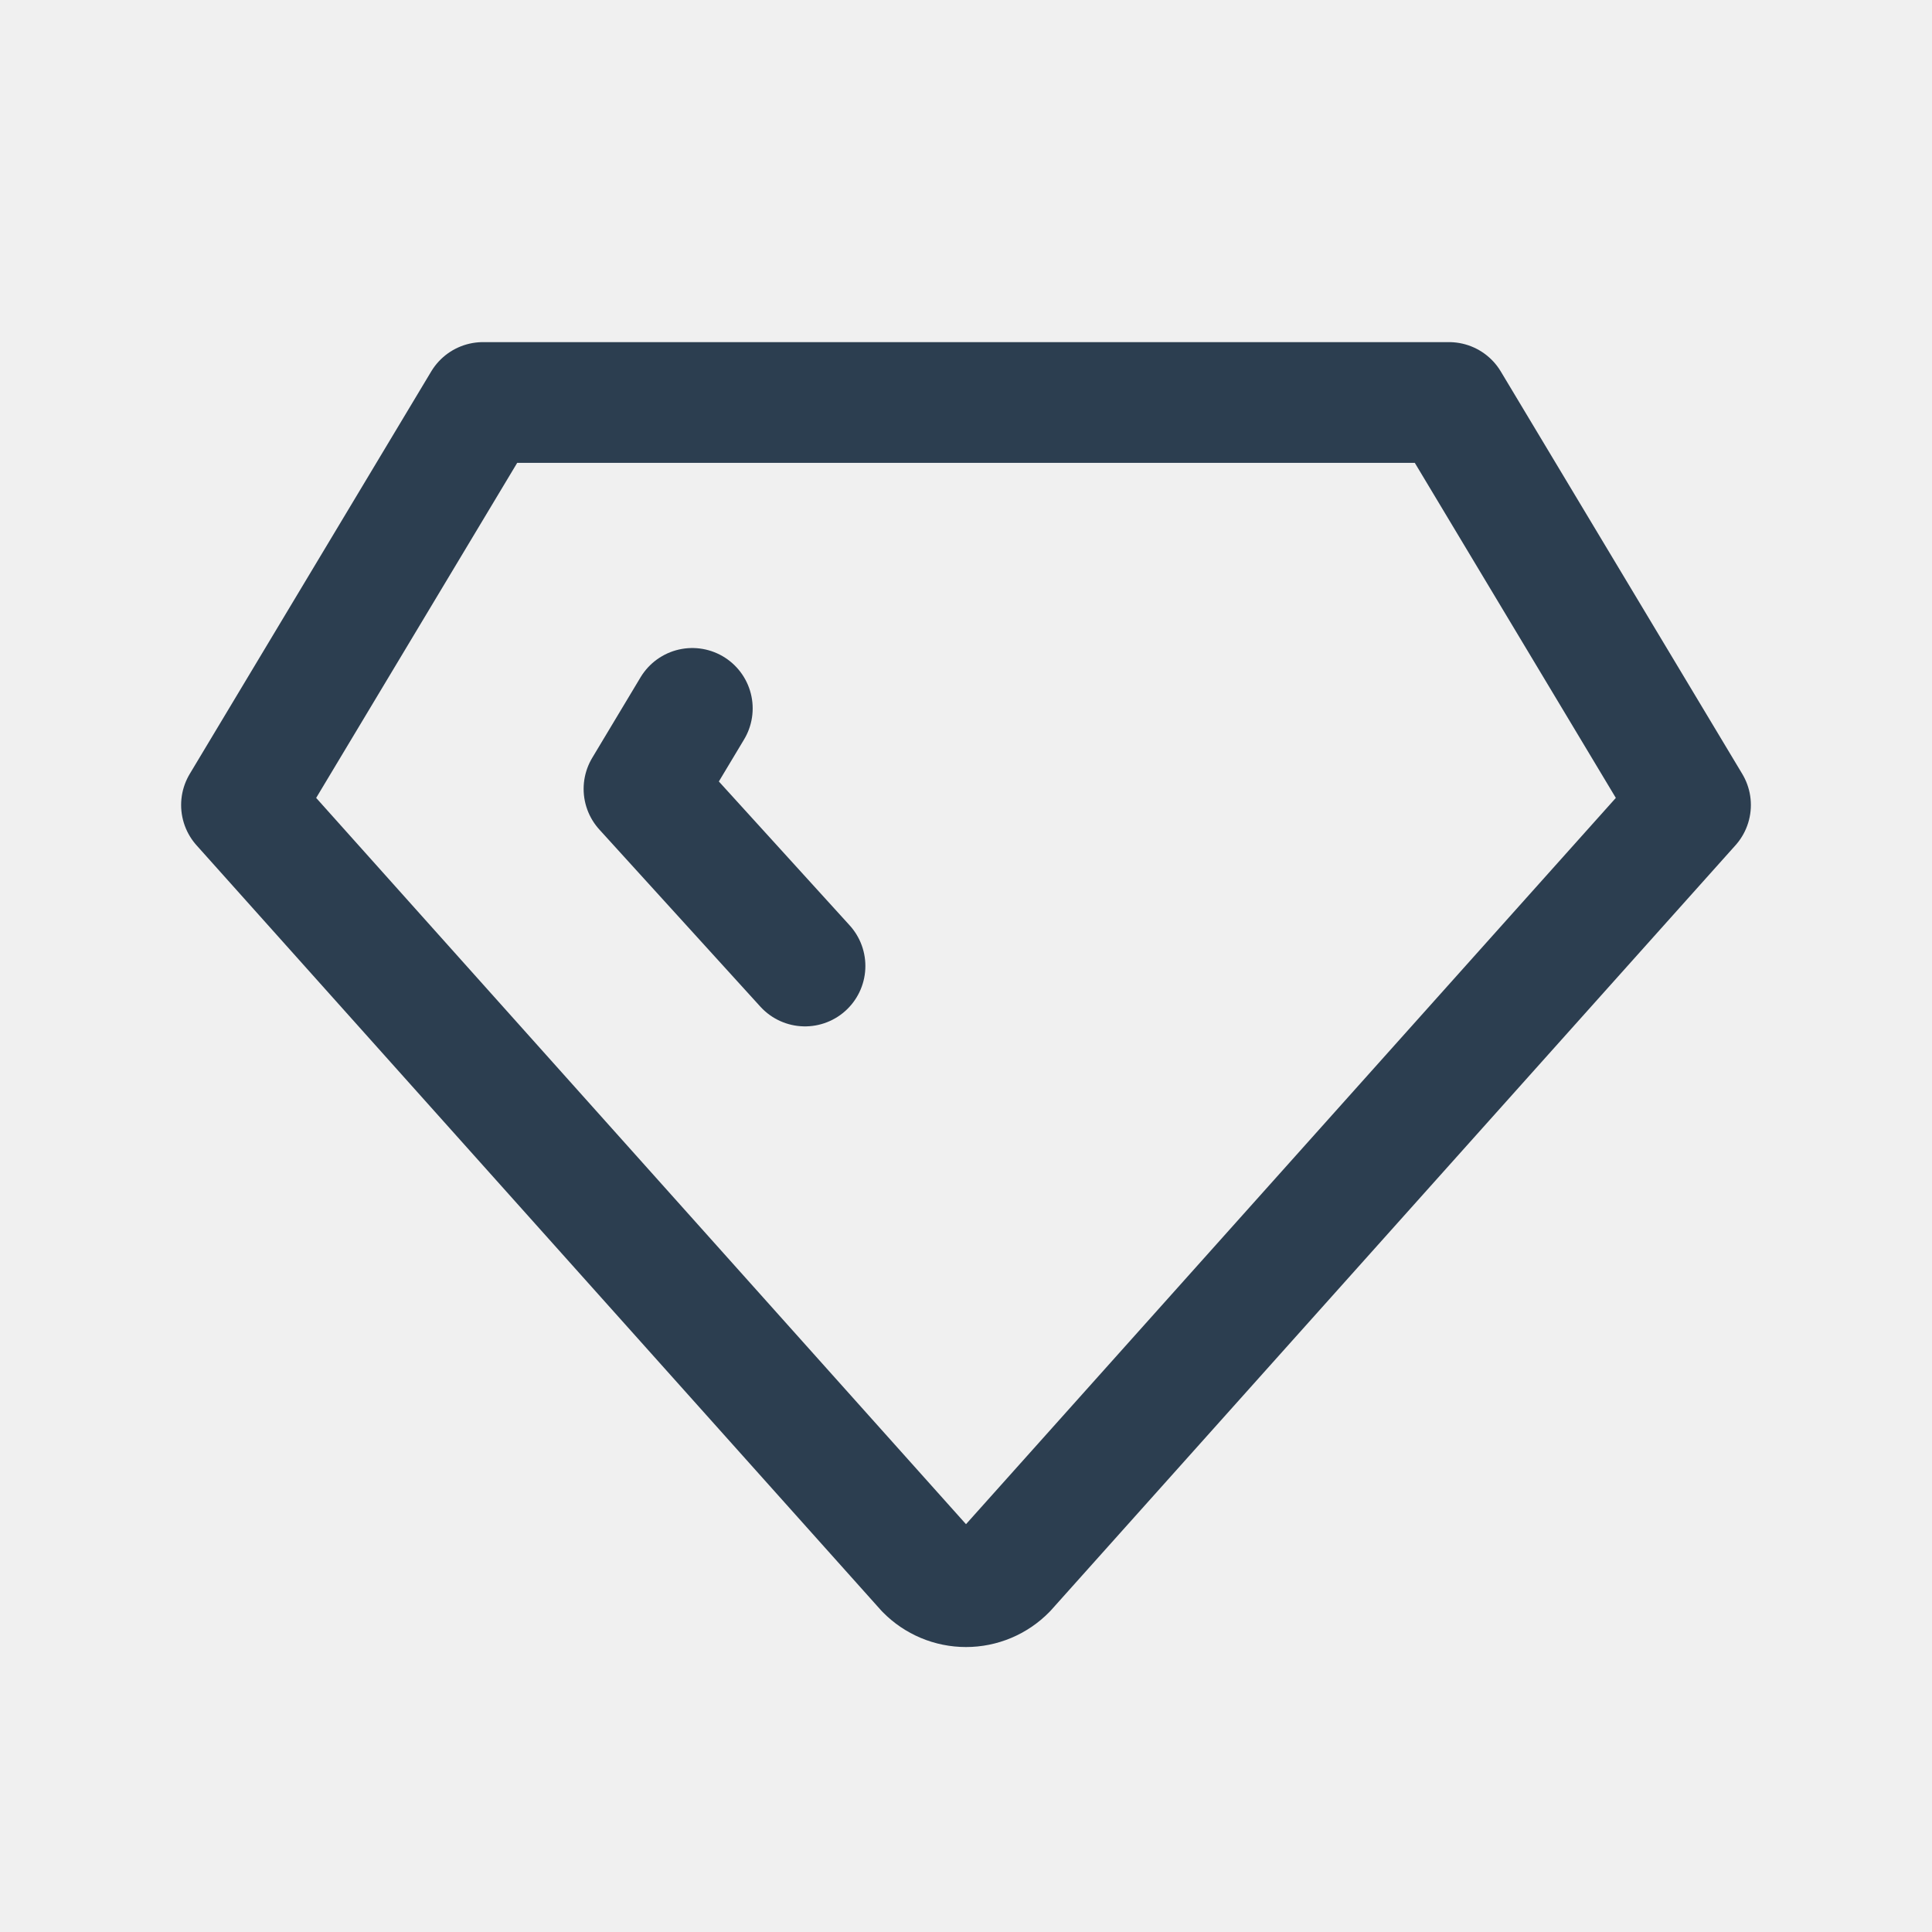
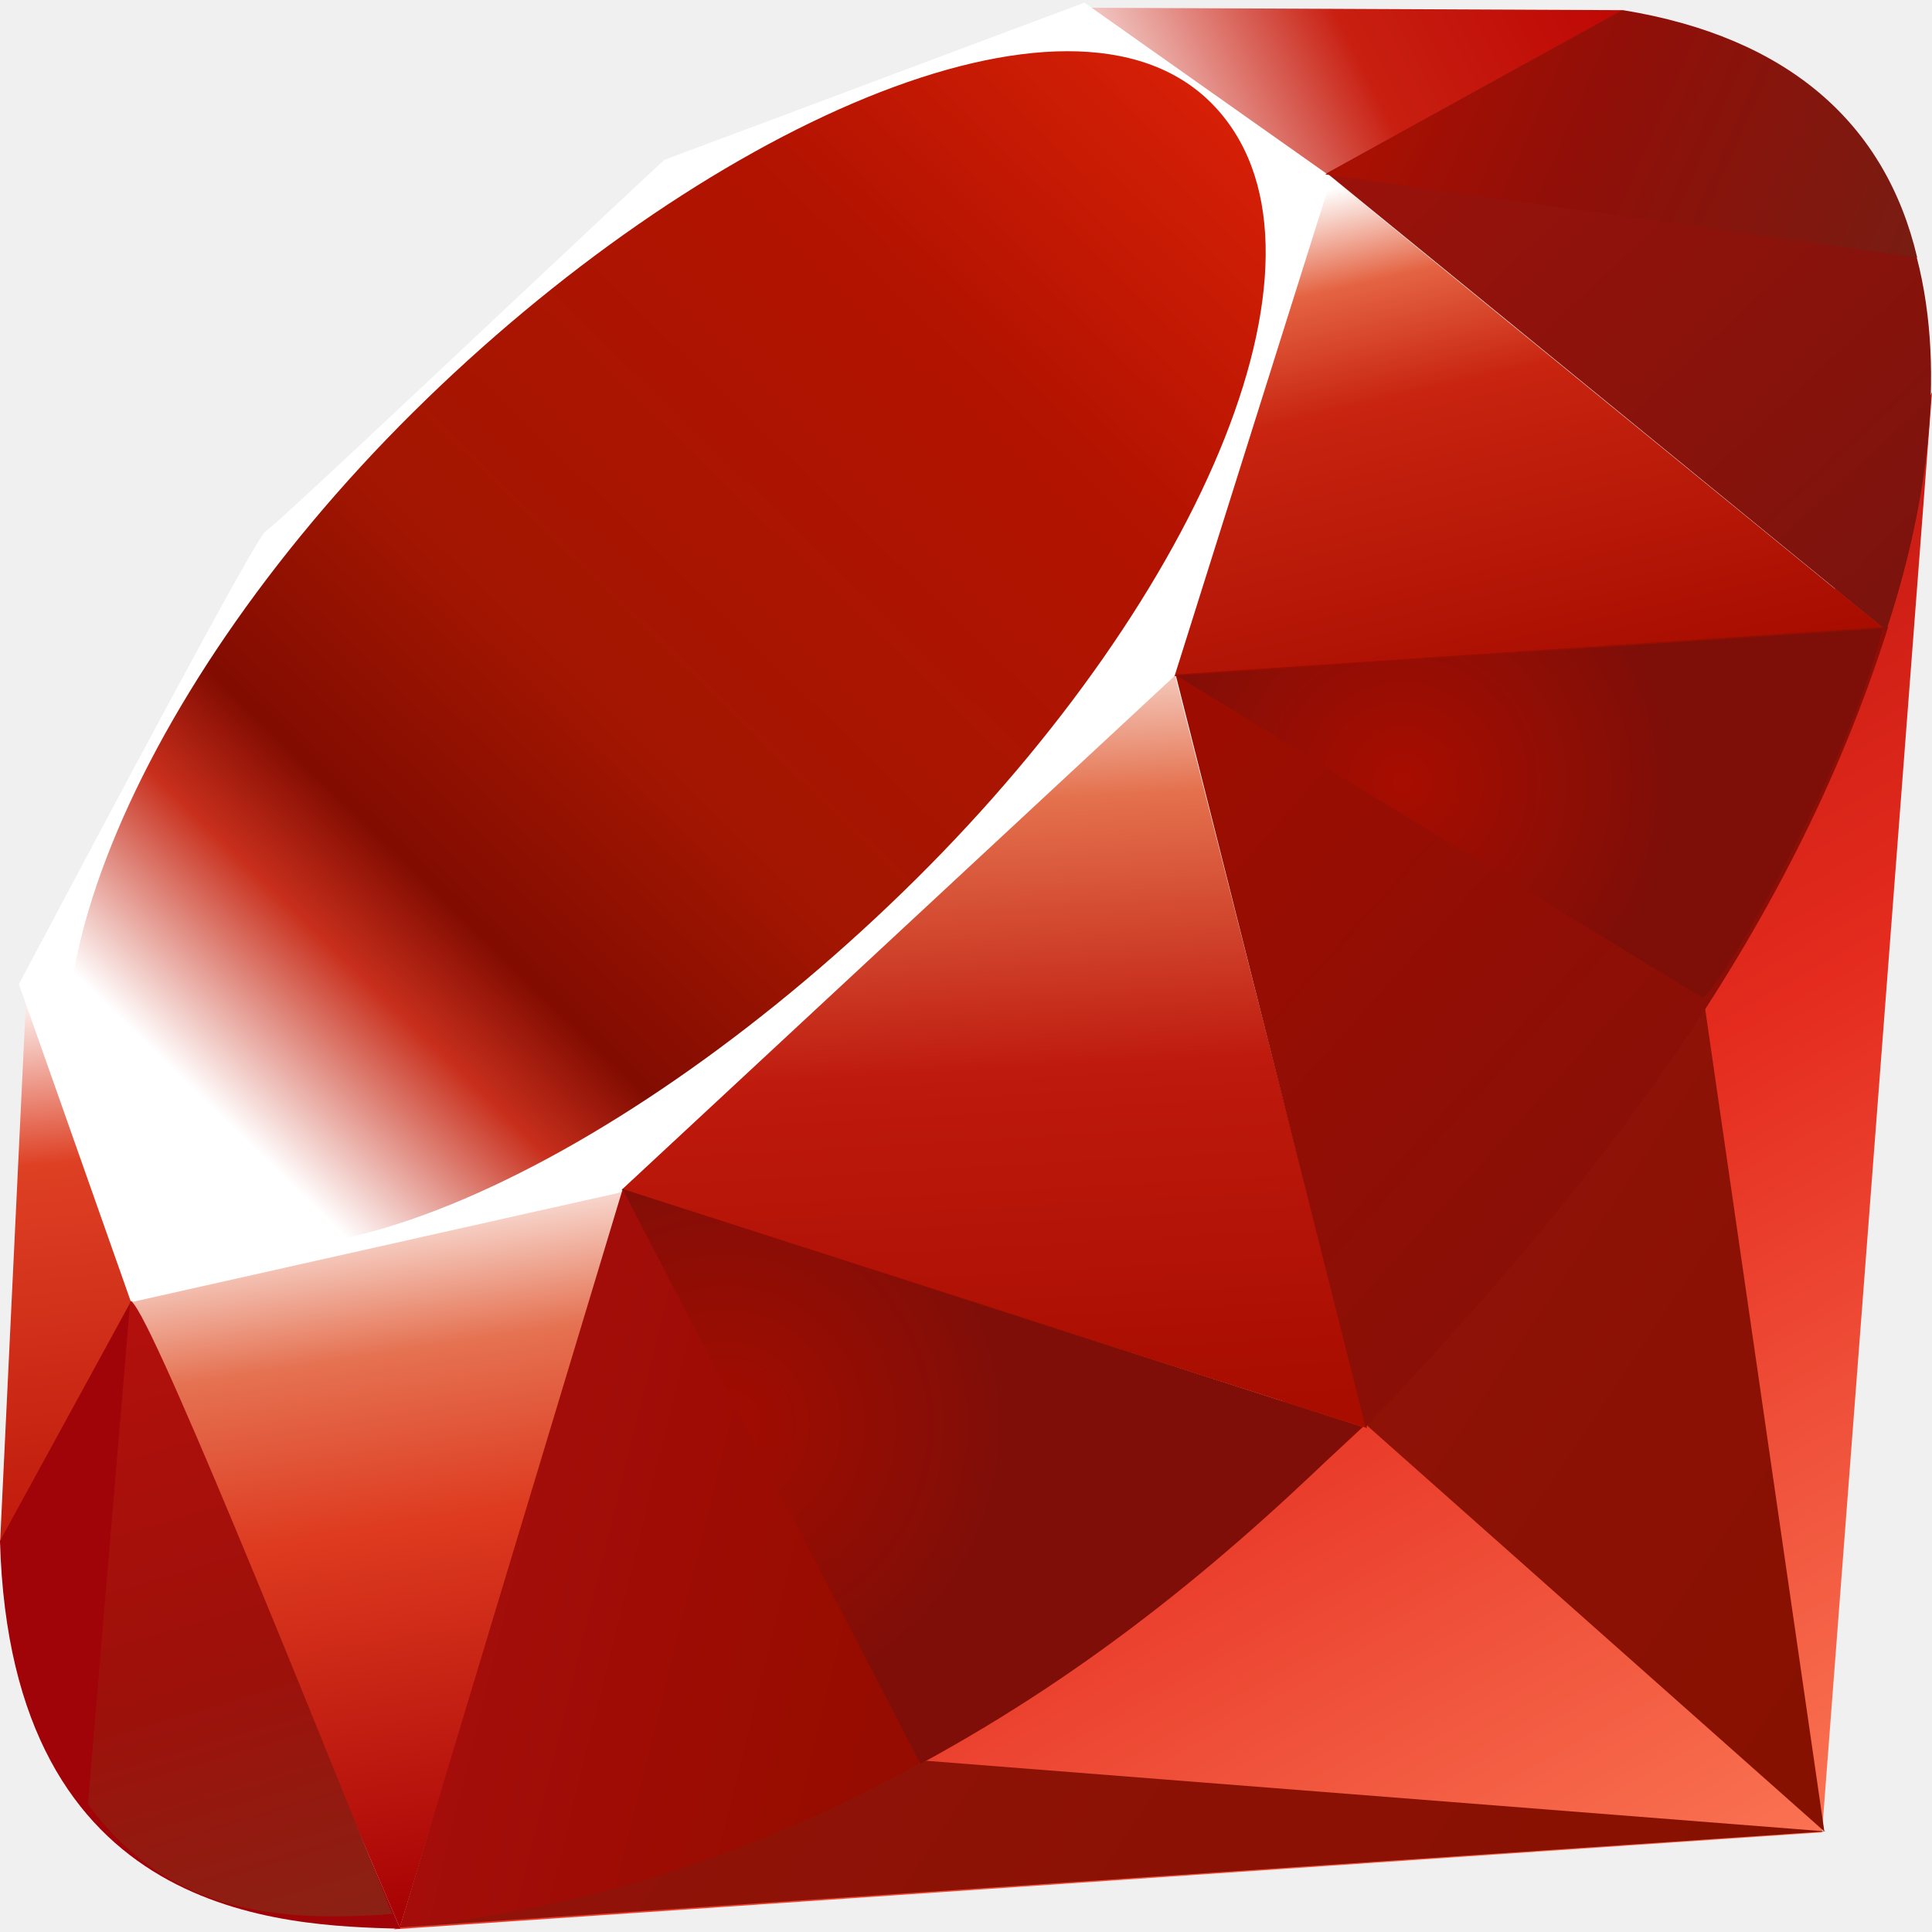
- <svg xmlns="http://www.w3.org/2000/svg" class="icon icon-tabler icon-tabler-diamond" width="88" height="88" viewBox="0 0 24 24" stroke-width="1.5" stroke="#2c3e50" fill="none" stroke-linecap="round" stroke-linejoin="round">
-   <path stroke="none" d="M0 0h24v24H0z" fill="none" />
-   <path d="M6 5h12l3 5l-8.5 9.5a0.7 .7 0 0 1 -1 0l-8.5 -9.5l3 -5" />
-   <path d="M10 12l-2 -2.2l.6 -1" />
+ <svg xmlns="http://www.w3.org/2000/svg" xmlns:xlink="http://www.w3.org/1999/xlink" width="77" height="77" viewBox="0 0 333333 332409" shape-rendering="geometricPrecision" text-rendering="geometricPrecision" image-rendering="optimizeQuality" fill-rule="evenodd" clip-rule="evenodd">
+   <defs>
+     <linearGradient id="h" gradientUnits="userSpaceOnUse" x1="7071.65" y1="170259" x2="16701.2" y2="266676">
+       <stop offset="0" stop-color="#fff" />
+       <stop offset="0" stop-color="#fff" />
+       <stop offset=".31" stop-color="#de4024" />
+       <stop offset=".988" stop-color="#bf190b" />
+       <stop offset="1" stop-color="#bf190b" />
+     </linearGradient>
+     <linearGradient id="p" gradientUnits="userSpaceOnUse" x1="229084" y1="283.071" x2="330328" y2="44973.6">
+       <stop offset="0" stop-color="#b31000" />
+       <stop offset="0" stop-color="#b31000" />
+       <stop offset=".439" stop-color="#910f08" />
+       <stop offset=".988" stop-color="#791c12" />
+       <stop offset="1" stop-color="#791c12" />
+     </linearGradient>
+     <linearGradient id="i" gradientUnits="userSpaceOnUse" x1="-2119.29" y1="232219" x2="232152" y2="-8677.95">
+       <stop offset="0" stop-color="#bd0012" />
+       <stop offset="0" stop-color="#bd0012" />
+       <stop offset=".071" stop-color="#fff" />
+       <stop offset=".169" stop-color="#fff" />
+       <stop offset=".271" stop-color="#c82f1c" />
+       <stop offset=".329" stop-color="#820c01" />
+       <stop offset=".459" stop-color="#a31601" />
+       <stop offset=".722" stop-color="#b31301" />
+       <stop offset=".988" stop-color="#e82609" />
+       <stop offset="1" stop-color="#e82609" />
+     </linearGradient>
+     <linearGradient id="l" gradientUnits="userSpaceOnUse" x1="338234" y1="111472" x2="232299" y2="-1778.74">
+       <stop offset="0" stop-color="#79130d" />
+       <stop offset="0" stop-color="#79130d" />
+       <stop offset=".988" stop-color="#9e120b" />
+       <stop offset="1" stop-color="#9e120b" />
+     </linearGradient>
+     <linearGradient id="e" gradientUnits="userSpaceOnUse" x1="163085" y1="105566" x2="170920" y2="246594">
+       <stop offset="0" stop-color="#fff" />
+       <stop offset="0" stop-color="#fff" />
+       <stop offset=".231" stop-color="#e4714e" />
+       <stop offset=".561" stop-color="#be1a0d" />
+       <stop offset=".988" stop-color="#a80d00" />
+       <stop offset="1" stop-color="#a80d00" />
+     </linearGradient>
+     <linearGradient id="g" gradientUnits="userSpaceOnUse" x1="192204" y1="37586.2" x2="275485" y2="-4054.72">
+       <stop offset="0" stop-color="#fff" />
+       <stop offset="0" stop-color="#fff" />
+       <stop offset=".541" stop-color="#c81f11" />
+       <stop offset=".988" stop-color="#bf0905" />
+       <stop offset="1" stop-color="#bf0905" />
+     </linearGradient>
+     <linearGradient id="o" gradientUnits="userSpaceOnUse" x1="57570.9" y1="331724" x2="25269.7" y2="222137">
+       <stop offset="0" stop-color="#8b2114" />
+       <stop offset="0" stop-color="#8b2114" />
+       <stop offset=".431" stop-color="#9e100a" />
+       <stop offset=".988" stop-color="#b3100c" />
+       <stop offset="1" stop-color="#b3100c" />
+     </linearGradient>
+     <linearGradient id="k" gradientUnits="userSpaceOnUse" x1="329979" y1="235589" x2="198630" y2="117866">
+       <stop offset="0" stop-color="#7e110b" />
+       <stop offset="0" stop-color="#7e110b" />
+       <stop offset=".988" stop-color="#9e0c00" />
+       <stop offset="1" stop-color="#9e0c00" />
+     </linearGradient>
+     <linearGradient id="d" gradientUnits="userSpaceOnUse" x1="55192.9" y1="204299" x2="74990.2" y2="332958">
+       <stop offset="0" stop-color="#fff" />
+       <stop offset="0" stop-color="#fff" />
+       <stop offset=".231" stop-color="#e57252" />
+       <stop offset=".459" stop-color="#de3b20" />
+       <stop offset=".988" stop-color="#a60003" />
+       <stop offset="1" stop-color="#a60003" />
+     </linearGradient>
+     <linearGradient id="j" gradientUnits="userSpaceOnUse" x1="237761" y1="289526" x2="66382.3" y2="247227">
+       <stop offset="0" stop-color="#8c0c01" />
+       <stop offset="0" stop-color="#8c0c01" />
+       <stop offset=".541" stop-color="#990c00" />
+       <stop offset=".988" stop-color="#a80d0e" />
+       <stop offset="1" stop-color="#a80d0e" />
+     </linearGradient>
+     <linearGradient id="b" gradientUnits="userSpaceOnUse" x1="280817" y1="341377" x2="120451" y2="58242.9">
+       <stop offset="0" stop-color="#fb7655" />
+       <stop offset="0" stop-color="#fb7655" />
+       <stop offset=".412" stop-color="#e42b1e" />
+       <stop offset=".988" stop-color="#900" />
+       <stop offset="1" stop-color="#900" />
+     </linearGradient>
+     <linearGradient id="f" gradientUnits="userSpaceOnUse" x1="252884" y1="26798" x2="274244" y2="118849">
+       <stop offset="0" stop-color="#fff" />
+       <stop offset="0" stop-color="#fff" />
+       <stop offset=".18" stop-color="#e46342" />
+       <stop offset=".4" stop-color="#c82410" />
+       <stop offset=".988" stop-color="#a80d00" />
+       <stop offset="1" stop-color="#a80d00" />
+     </linearGradient>
+     <linearGradient id="a" gradientUnits="userSpaceOnUse" x1="266981" y1="368095" x2="116823" y2="267330">
+       <stop offset="0" stop-color="#871101" />
+       <stop offset="0" stop-color="#871101" />
+       <stop offset=".988" stop-color="#911209" />
+       <stop offset="1" stop-color="#911209" />
+     </linearGradient>
+     <linearGradient id="c" gradientUnits="userSpaceOnUse" xlink:href="#a" x1="325352" y1="275997" x2="225296" y2="208853" />
+     <radialGradient id="m" gradientUnits="userSpaceOnUse" cx="241981" cy="134492" r="47248" fx="241981" fy="134492">
+       <stop offset="0" stop-color="#a80d00" />
+       <stop offset="0" stop-color="#a80d00" />
+       <stop offset=".988" stop-color="#7e0e08" />
+       <stop offset="1" stop-color="#7e0e08" />
+     </radialGradient>
+     <radialGradient id="n" gradientUnits="userSpaceOnUse" cx="125226" cy="245350" r="48389.8" fx="125226" fy="245350">
+       <stop offset="0" stop-color="#a30c00" />
+       <stop offset="0" stop-color="#a30c00" />
+       <stop offset=".988" stop-color="#800e08" />
+       <stop offset="1" stop-color="#800e08" />
+     </radialGradient>
+   </defs>
+   <path d="M67935 332408l246420-16722 18978-248474-75085 152190L67935 332408z" fill="url(#b)" />
+   <path d="M235889 245513l78870 70004-21181-146183-57690 76180z" fill="url(#c)" />
+   <path d="M68759 332089l246286-16572-155167-12181-91119 28753z" fill="url(#a)" />
+   <path d="M22443 223372l46535 108750 38762-126987-85297 18237z" fill="url(#d)" />
+   <path d="M98133 201905l137738 44028-35666-139706-102072 95678z" fill="url(#e)" />
+   <path d="M201887 116254l123353-8059-96486-78803-26867 86862z" fill="url(#f)" />
+   <path d="M187570 875l92549 420-56747 31361L187570 875z" fill="url(#g)" />
+   <path d="M4541 170966L0 265971l23772-43356-19231-51649z" fill="url(#h)" />
+   <path d="M3263 169333l19348 54880 84069-18859 95981-89201 27087-86038L187099 0l-72511 27137C91740 48387 47409 90429 45812 91220c-1581 807-29274 53146-42548 78113z" fill="#fff" />
+   <path d="M71198 70745c49513-49092 113343-78097 137839-53382 24478 24715-1481 84776-50994 133851-49513 49076-112552 79679-137031 54964-24496-24697 672-86357 50186-135433z" fill="url(#i)" />
+   <path d="M68978 332072l38459-127391 127728 41033c-46182 43305-97545 79914-166187 86357z" fill="url(#j)" />
+   <path d="M202830 115901l32789 129880c38578-40562 73202-84170 90159-138107l-122948 8227z" fill="url(#k)" />
+   <path d="M325443 108330c13122-39604 16150-96419-45728-106967l-50775 28045 96503 78922z" fill="url(#l)" />
+   <path d="M0 265398c1816 65361 48974 66337 69062 66909L22662 223944 1 265398z" fill="#a00308" />
+   <path d="M203015 116103c29643 18219 89386 54811 90597 55485 1884 1059 25757-40260 31175-63612l-121772 8126z" fill="url(#m)" />
+   <path d="M107387 204681l51414 99194c30402-16488 54207-36575 76011-58094l-127425-41100z" fill="url(#n)" />
+   <path d="M22459 224078l-7284 86745c13745 18776 32655 20407 52491 18944-14350-35717-43019-107135-45206-105689z" fill="url(#o)" />
+   <path d="M228637 29627l102138 14334c-5451-23099-22191-38005-50724-42665l-51414 28331z" fill="url(#p)" />
</svg>
